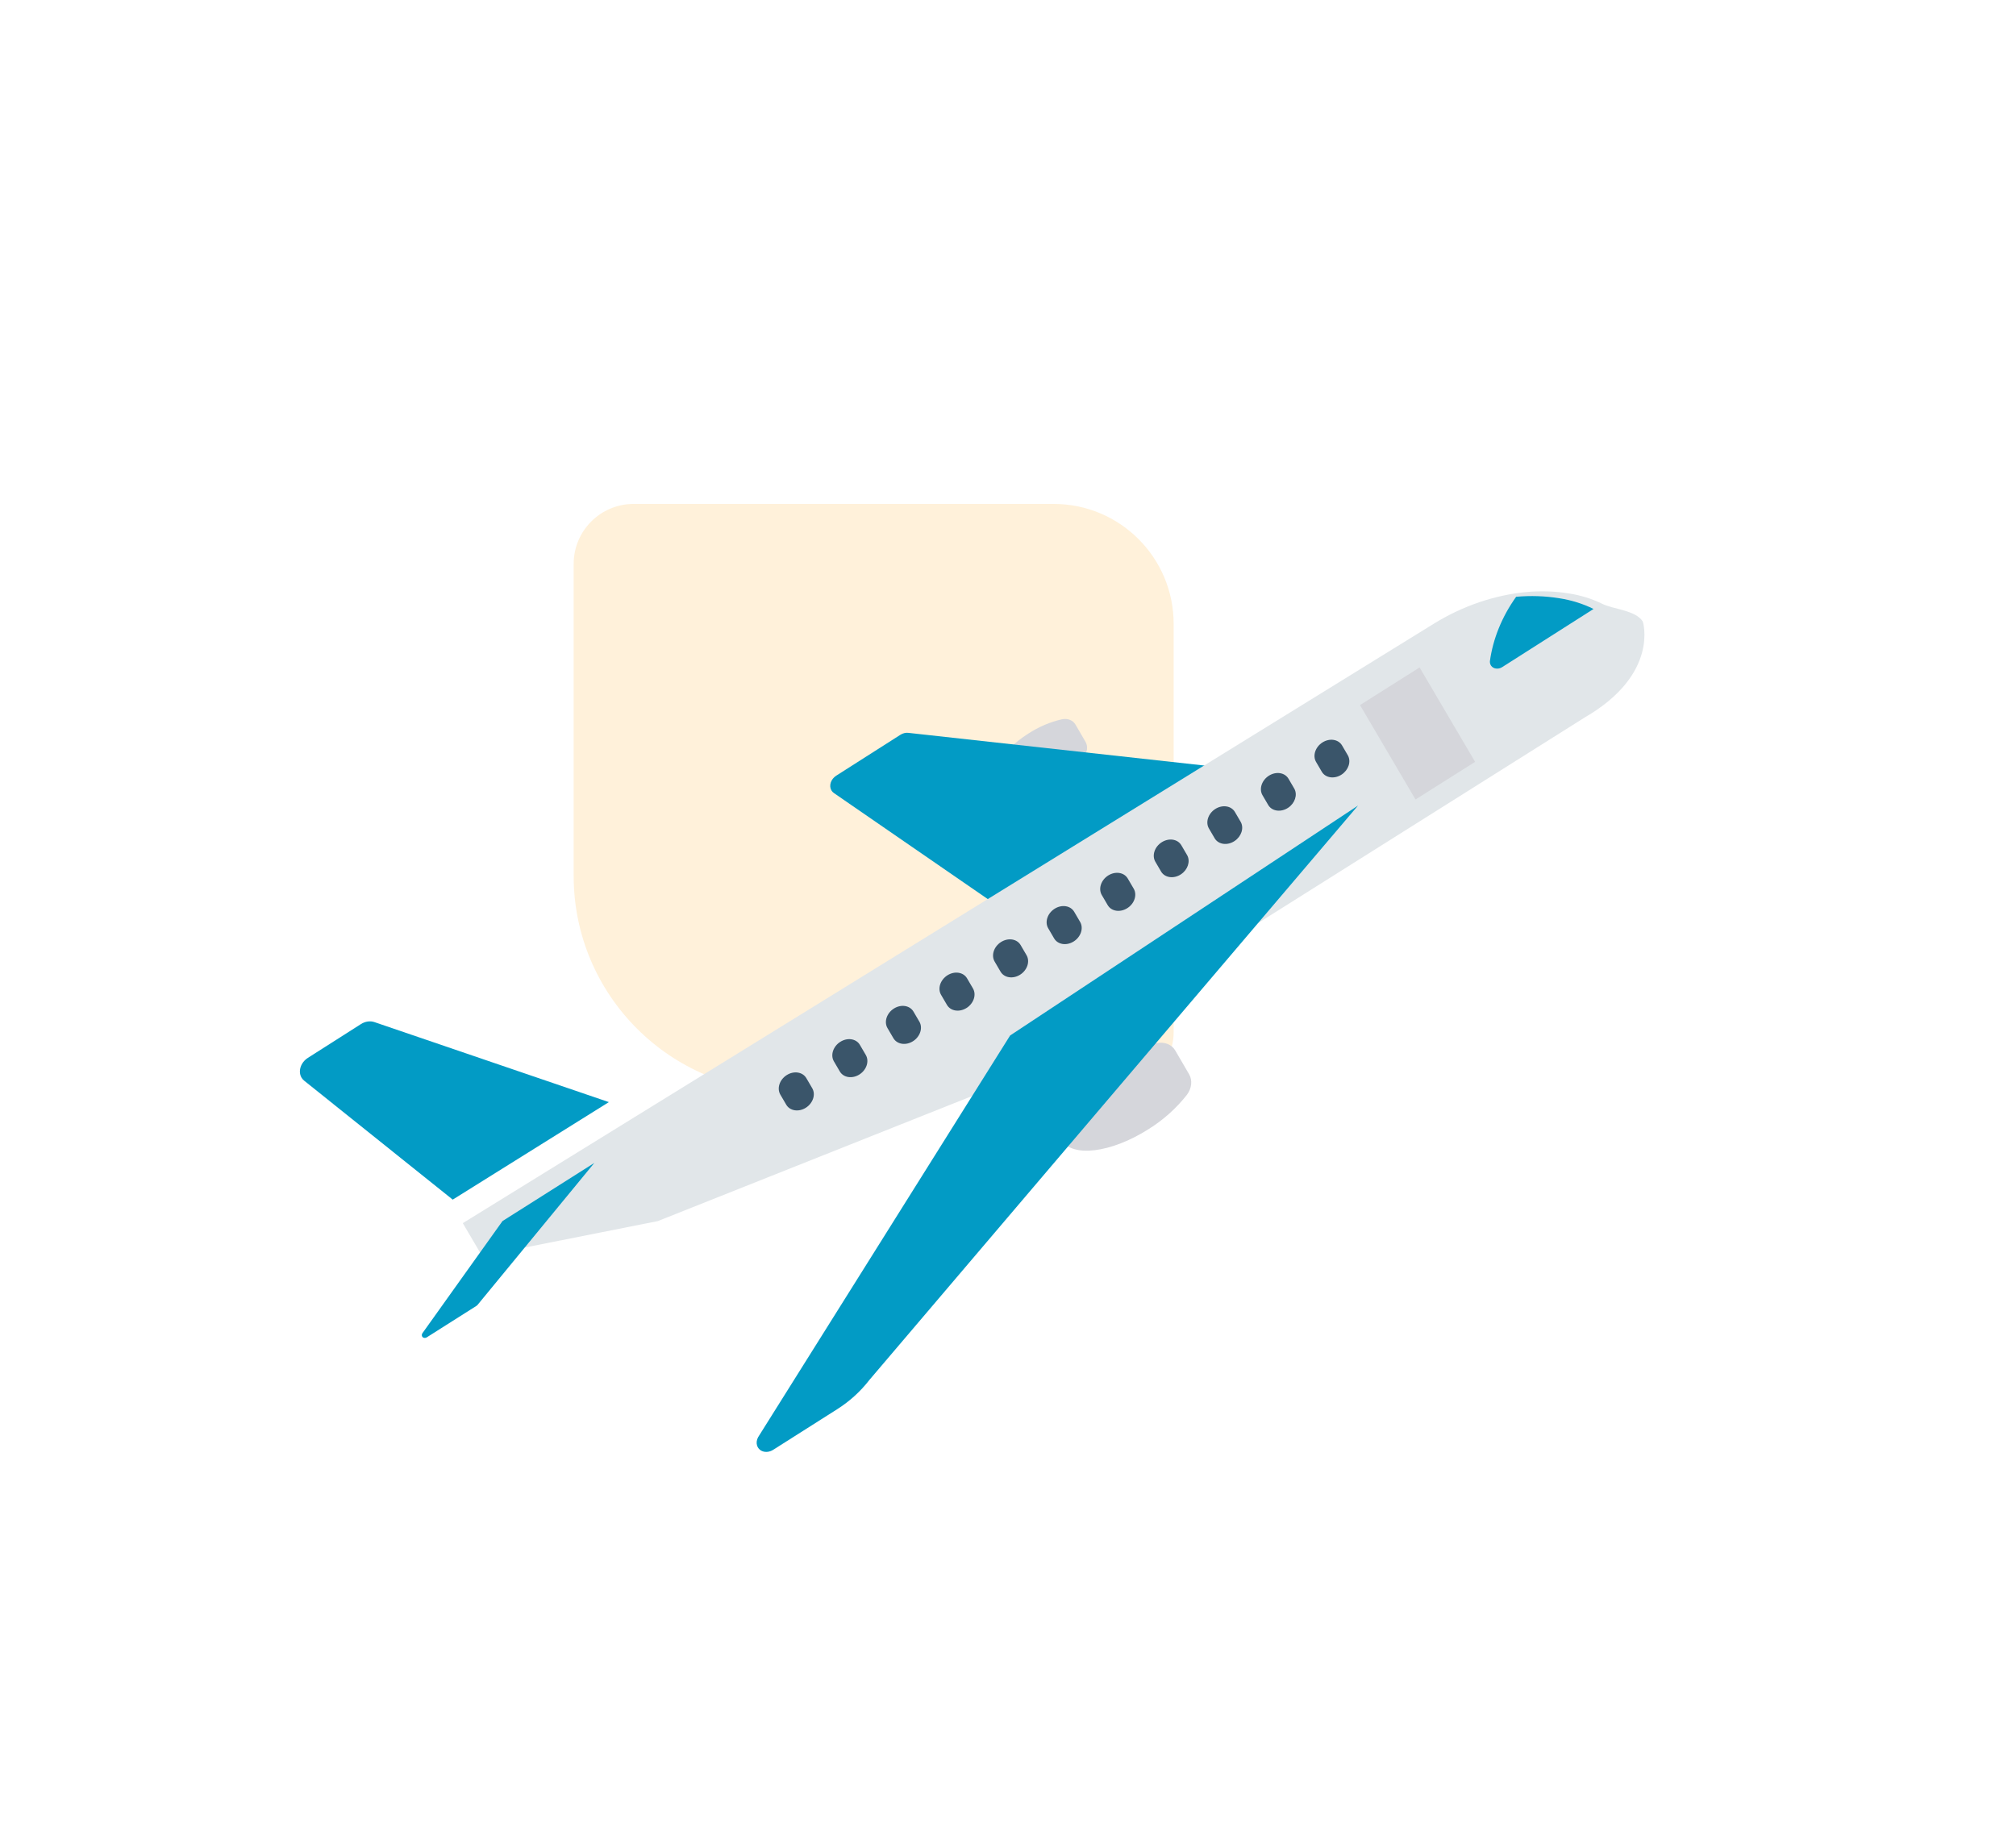
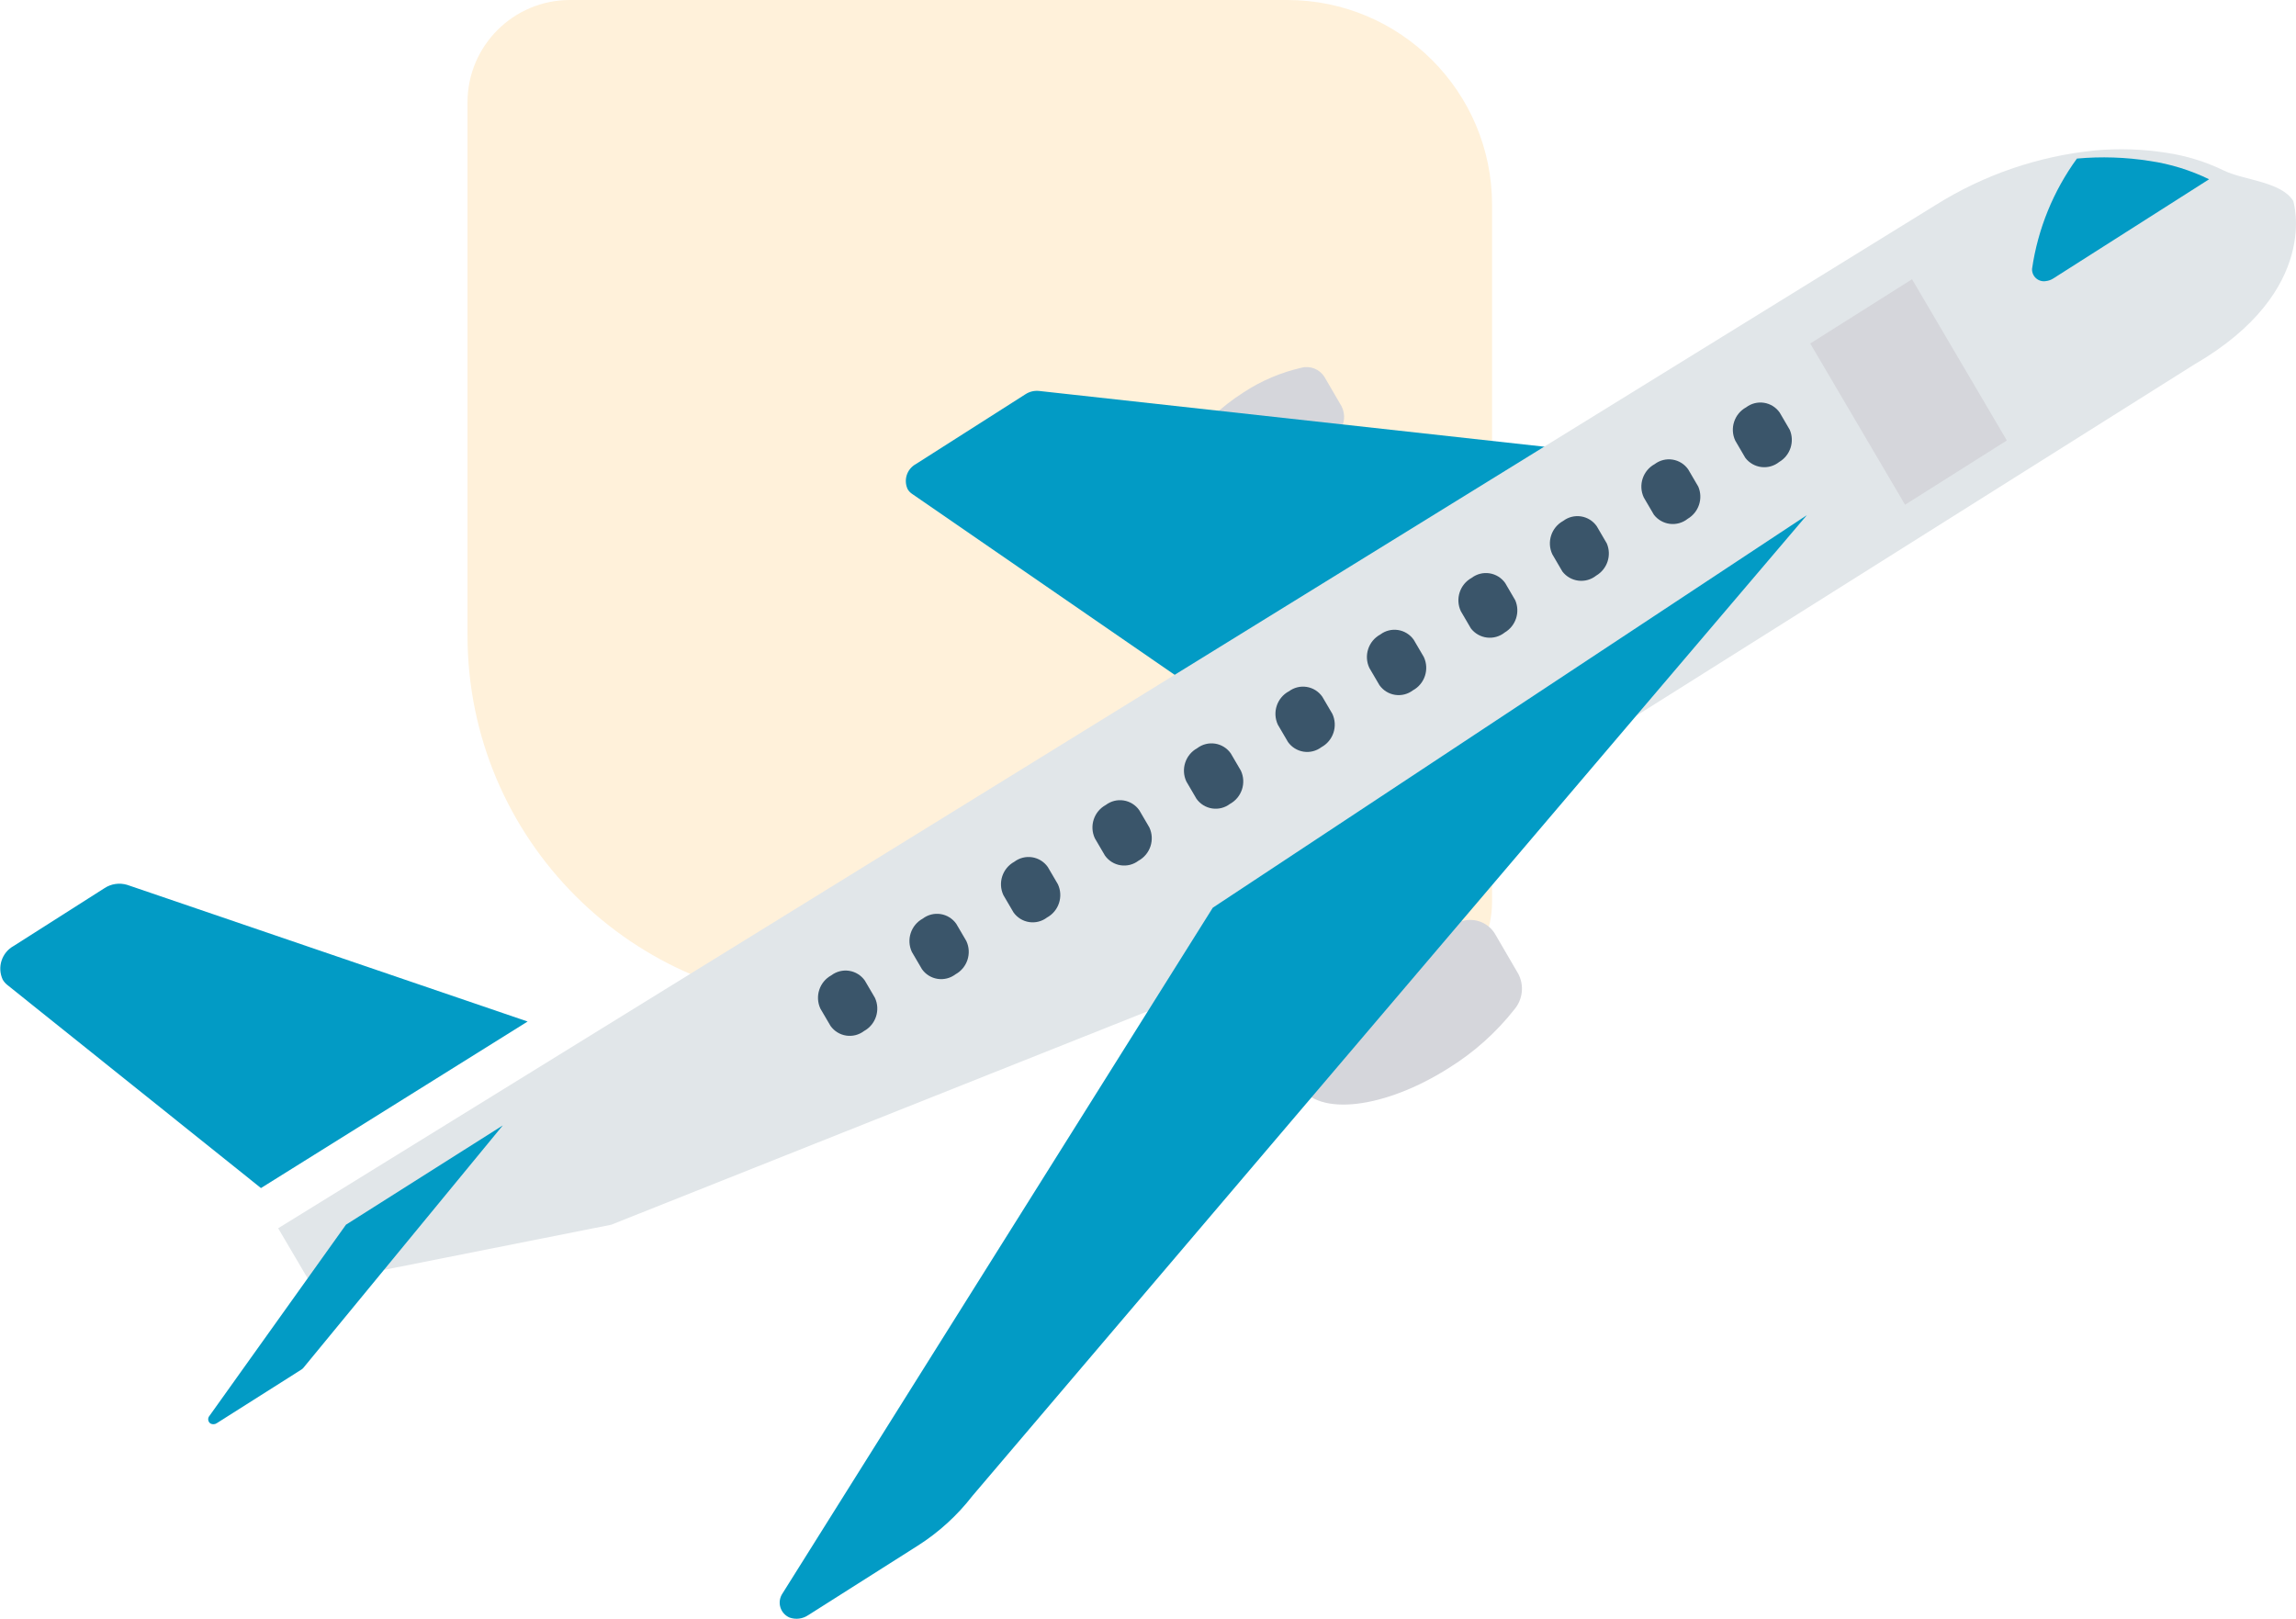
- <svg xmlns="http://www.w3.org/2000/svg" width="168" height="154" viewBox="0 0 168 154" fill="none">
-   <path d="M47.805 73C47.805 82.941 55.864 91 65.805 91L92.805 91C95.567 91 97.805 88.761 97.805 86L97.805 52C97.805 46.477 93.328 42 87.805 42L52.805 42C50.044 42 47.805 44.239 47.805 47L47.805 73Z" fill="#FFF1DA" />
-   <path d="M96.389 86.941C95.031 87.246 93.708 87.809 92.502 88.597C89.361 90.598 87.534 93.455 88.421 94.977C89.308 96.499 92.573 96.109 95.714 94.108C96.936 93.349 98.021 92.378 98.903 91.256C99.312 90.714 99.386 90.038 99.091 89.533L97.939 87.556C97.645 87.049 97.037 86.809 96.389 86.941Z" fill="#D5D6DB" />
-   <path d="M88.502 59.948C87.517 60.169 86.558 60.578 85.683 61.149C83.407 62.6 82.081 64.671 82.723 65.774C83.366 66.877 85.734 66.594 88.011 65.143C88.897 64.592 89.684 63.888 90.324 63.074C90.62 62.681 90.673 62.192 90.459 61.826L89.625 60.394C89.413 60.027 88.972 59.852 88.502 59.948Z" fill="#D5D6DB" />
-   <path d="M75.688 61.079C75.469 61.054 75.235 61.113 75.032 61.242L69.684 64.65C69.237 64.935 69.058 65.482 69.284 65.873C69.336 65.963 69.407 66.039 69.494 66.098L82.675 75.183L100.509 63.819L75.688 61.079Z" fill="#029BC5" />
-   <path d="M132.065 59.794L83.533 90.346L54.82 101.772L40.177 104.682L38.566 101.945L119.461 51.998C121.872 50.504 124.558 49.586 127.246 49.339C128.424 49.237 129.587 49.276 130.708 49.455C131.702 49.606 132.645 49.896 133.508 50.319C134.472 50.797 136.307 50.852 136.901 51.805C136.903 51.803 138.305 56.178 132.065 59.794Z" fill="#E1E6E9" />
-   <path d="M84.176 86.304L63.181 119.774C62.919 120.244 63.074 120.77 63.528 120.949C63.807 121.059 64.148 121.016 64.434 120.834L69.778 117.444C70.806 116.791 71.716 115.963 72.452 115.009L113.169 67.14L84.176 86.304Z" fill="#029BC5" />
-   <path d="M31.197 85.186C30.846 85.066 30.43 85.129 30.078 85.353L25.66 88.166C25.058 88.549 24.819 89.285 25.124 89.811C25.183 89.911 25.258 89.999 25.349 90.071L37.726 99.984L50.739 91.856L31.197 85.186Z" fill="#029BC5" />
-   <path d="M41.874 101.771L35.213 111.1C35.115 111.234 35.138 111.403 35.264 111.476C35.355 111.529 35.479 111.519 35.58 111.452L39.708 108.836C39.74 108.815 39.769 108.79 39.793 108.761L49.527 96.926L41.874 101.771Z" fill="#029BC5" />
-   <path d="M129.911 49.857C128.757 49.672 127.559 49.632 126.346 49.739C125.165 51.39 124.411 53.245 124.157 55.118C124.139 55.494 124.442 55.765 124.835 55.723C124.957 55.71 125.079 55.667 125.188 55.598L132.796 50.754C131.906 50.315 130.935 50.013 129.911 49.857Z" fill="#029BC5" />
-   <path d="M113.332 58.765L118.299 55.628L122.926 63.497L117.959 66.634L113.332 58.765Z" fill="#D5D6DB" />
-   <path d="M110.207 61.877C109.608 62.257 109.369 62.986 109.673 63.505L110.165 64.347C110.489 64.854 111.228 64.943 111.816 64.546C112.376 64.168 112.602 63.481 112.332 62.974L111.84 62.133C111.536 61.613 110.805 61.499 110.207 61.877Z" fill="#3A556A" />
-   <path d="M105.742 64.65C105.144 65.029 104.904 65.758 105.208 66.278L105.701 67.12C106.025 67.626 106.764 67.715 107.352 67.319C107.912 66.941 108.137 66.254 107.868 65.747L107.375 64.905C107.071 64.386 106.341 64.272 105.742 64.65Z" fill="#3A556A" />
-   <path d="M101.276 67.423C100.679 67.803 100.44 68.531 100.744 69.05L101.236 69.892C101.56 70.399 102.299 70.488 102.887 70.091C103.447 69.713 103.673 69.026 103.403 68.519L102.911 67.677C102.607 67.158 101.875 67.044 101.276 67.423Z" fill="#3A556A" />
-   <path d="M96.812 70.196C96.214 70.575 95.976 71.303 96.279 71.823L96.772 72.665C97.096 73.171 97.835 73.26 98.423 72.863C98.983 72.486 99.208 71.799 98.939 71.292L98.446 70.45C98.142 69.93 97.411 69.817 96.812 70.196Z" fill="#3A556A" />
-   <path d="M92.348 72.968C91.75 73.348 91.511 74.076 91.815 74.596L92.308 75.438C92.611 75.957 93.343 76.071 93.941 75.692C94.539 75.313 94.778 74.585 94.475 74.066L93.982 73.224C93.679 72.704 92.948 72.589 92.349 72.968C92.349 72.968 92.349 72.968 92.348 72.968Z" fill="#3A556A" />
-   <path d="M87.884 75.741C87.285 76.121 87.047 76.849 87.351 77.368L87.843 78.211C88.147 78.73 88.878 78.844 89.477 78.465C90.075 78.086 90.314 77.358 90.01 76.838L89.518 75.996C89.215 75.476 88.484 75.362 87.885 75.74C87.885 75.74 87.884 75.741 87.884 75.741Z" fill="#3A556A" />
-   <path d="M83.419 78.513C82.821 78.893 82.582 79.621 82.886 80.141L83.379 80.983C83.683 81.502 84.415 81.615 85.013 81.235C85.609 80.856 85.848 80.13 85.545 79.611L85.053 78.769C84.749 78.249 84.018 78.135 83.419 78.513Z" fill="#3A556A" />
-   <path d="M78.954 81.286C78.356 81.666 78.118 82.394 78.422 82.913L78.914 83.756C79.219 84.275 79.95 84.387 80.548 84.008C81.145 83.629 81.383 82.902 81.081 82.383L80.588 81.541C80.285 81.022 79.553 80.907 78.954 81.286Z" fill="#3A556A" />
-   <path d="M74.49 84.058C73.892 84.438 73.653 85.166 73.957 85.686L74.45 86.528C74.754 87.047 75.486 87.159 76.084 86.78C76.68 86.401 76.919 85.674 76.617 85.156L76.124 84.314C75.82 83.794 75.089 83.68 74.49 84.058Z" fill="#3A556A" />
-   <path d="M70.025 86.832C69.426 87.21 69.187 87.939 69.491 88.458L69.492 88.459L69.984 89.301C70.288 89.82 71.02 89.933 71.618 89.553C72.215 89.174 72.453 88.448 72.151 87.929L71.658 87.087C71.355 86.567 70.623 86.453 70.025 86.832Z" fill="#3A556A" />
-   <path d="M65.561 89.603C64.963 89.982 64.724 90.71 65.028 91.23L65.028 91.231L65.521 92.073C65.825 92.592 66.557 92.704 67.155 92.325C67.751 91.946 67.99 91.219 67.688 90.701L67.195 89.859C66.891 89.339 66.16 89.225 65.561 89.603Z" fill="#3A556A" />
+ <svg xmlns="http://www.w3.org/2000/svg" width="112.046" height="79.009" viewBox="0 0 112.046 79.009">
+   <g id="Plain" transform="translate(-24.991 -42)">
+     <path id="Path_1" data-name="Path 1" d="M47.805,73a18,18,0,0,0,18,18h27a5,5,0,0,0,5-5V52a10,10,0,0,0-10-10h-35a5,5,0,0,0-5,5Z" fill="#fff1da" />
+     <path id="Path_2" data-name="Path 2" d="M96.389,86.941A11.889,11.889,0,0,0,92.5,88.6c-3.141,2-4.968,4.858-4.081,6.38s4.152,1.133,7.293-.868A12.384,12.384,0,0,0,98.9,91.256a1.565,1.565,0,0,0,.188-1.722l-1.152-1.977A1.412,1.412,0,0,0,96.389,86.941Z" fill="#d5d6db" />
+     <path id="Path_3" data-name="Path 3" d="M88.5,59.948a8.627,8.627,0,0,0-2.819,1.2c-2.277,1.451-3.6,3.522-2.96,4.625s3.011.82,5.288-.63a8.988,8.988,0,0,0,2.313-2.069,1.134,1.134,0,0,0,.136-1.248l-.834-1.432A1.023,1.023,0,0,0,88.5,59.948Z" fill="#d5d6db" />
+     <path id="Path_4" data-name="Path 4" d="M75.688,61.079a1.02,1.02,0,0,0-.656.163L69.684,64.65a.942.942,0,0,0-.4,1.223.694.694,0,0,0,.209.225l13.182,9.085,17.834-11.365Z" fill="#029bc5" />
+     <path id="Path_5" data-name="Path 5" d="M132.065,59.794,83.533,90.346,54.82,101.772l-14.643,2.91-1.611-2.737L119.461,52a17.994,17.994,0,0,1,7.785-2.66,14.212,14.212,0,0,1,3.462.116,9.66,9.66,0,0,1,2.8.863c.964.478,2.8.533,3.393,1.486C136.9,51.8,138.3,56.178,132.065,59.794Z" fill="#e1e6e9" />
+     <path id="Path_6" data-name="Path 6" d="M84.176,86.3l-21,33.47a.794.794,0,0,0,.347,1.175,1.016,1.016,0,0,0,.906-.115l5.344-3.39a10.486,10.486,0,0,0,2.674-2.435L113.169,67.14Z" fill="#029bc5" />
+     <path id="Path_7" data-name="Path 7" d="M31.2,85.186a1.318,1.318,0,0,0-1.119.166L25.66,88.166a1.267,1.267,0,0,0-.536,1.645.935.935,0,0,0,.225.26l12.377,9.912,13.013-8.128Z" fill="#029bc5" />
+     <path id="Path_8" data-name="Path 8" d="M41.874,101.771,35.213,111.1a.251.251,0,0,0,.051.376.3.3,0,0,0,.316-.024l4.128-2.616a.382.382,0,0,0,.085-.075l9.734-11.835Z" fill="#029bc5" />
+     <path id="Path_9" data-name="Path 9" d="M129.911,49.857a14.489,14.489,0,0,0-3.565-.118,12.1,12.1,0,0,0-2.189,5.379.579.579,0,0,0,.678.6.834.834,0,0,0,.353-.125l7.608-4.844A9.889,9.889,0,0,0,129.911,49.857Z" fill="#029bc5" />
+     <path id="Path_10" data-name="Path 10" d="M113.332,58.765l4.967-3.137,4.627,7.869-4.967,3.137Z" fill="#d5d6db" />
+     <path id="Path_11" data-name="Path 11" d="M110.207,61.877a1.25,1.25,0,0,0-.534,1.628l.492.842a1.164,1.164,0,0,0,1.651.2,1.252,1.252,0,0,0,.516-1.571l-.492-.842A1.148,1.148,0,0,0,110.207,61.877Z" fill="#3a556a" />
+     <path id="Path_12" data-name="Path 12" d="M105.742,64.65a1.251,1.251,0,0,0-.534,1.628l.493.842a1.164,1.164,0,0,0,1.651.2,1.254,1.254,0,0,0,.516-1.571l-.493-.842A1.148,1.148,0,0,0,105.742,64.65Z" fill="#3a556a" />
+     <path id="Path_13" data-name="Path 13" d="M101.276,67.423a1.251,1.251,0,0,0-.532,1.627l.492.842a1.164,1.164,0,0,0,1.651.2,1.252,1.252,0,0,0,.516-1.571l-.492-.842A1.149,1.149,0,0,0,101.276,67.423Z" fill="#3a556a" />
+     <path id="Path_14" data-name="Path 14" d="M96.812,70.2a1.251,1.251,0,0,0-.533,1.627l.492.842a1.164,1.164,0,0,0,1.651.2,1.253,1.253,0,0,0,.515-1.572l-.492-.842A1.149,1.149,0,0,0,96.812,70.2Z" fill="#3a556a" />
+     <path id="Path_15" data-name="Path 15" d="M92.348,72.968a1.251,1.251,0,0,0-.533,1.628l.493.842a1.148,1.148,0,0,0,1.633.254,1.25,1.25,0,0,0,.534-1.626l-.493-.842a1.147,1.147,0,0,0-1.633-.256Z" fill="#3a556a" />
+     <path id="Path_16" data-name="Path 16" d="M87.884,75.741a1.251,1.251,0,0,0-.533,1.628l.493.842a1.148,1.148,0,0,0,1.633.254,1.25,1.25,0,0,0,.534-1.626L89.518,76a1.147,1.147,0,0,0-1.633-.256Z" fill="#3a556a" />
+     <path id="Path_17" data-name="Path 17" d="M83.419,78.513a1.251,1.251,0,0,0-.533,1.628l.493.842a1.148,1.148,0,0,0,1.634.252,1.25,1.25,0,0,0,.533-1.624l-.493-.842A1.148,1.148,0,0,0,83.419,78.513Z" fill="#3a556a" />
+     <path id="Path_18" data-name="Path 18" d="M78.954,81.286a1.251,1.251,0,0,0-.533,1.628l.493.842a1.148,1.148,0,0,0,1.634.252,1.25,1.25,0,0,0,.533-1.624l-.493-.842A1.148,1.148,0,0,0,78.954,81.286Z" fill="#3a556a" />
+     <path id="Path_19" data-name="Path 19" d="M74.49,84.058a1.251,1.251,0,0,0-.533,1.628l.493.842a1.148,1.148,0,0,0,1.634.252,1.25,1.25,0,0,0,.533-1.624l-.493-.842A1.149,1.149,0,0,0,74.49,84.058Z" fill="#3a556a" />
+     <path id="Path_20" data-name="Path 20" d="M70.024,86.831a1.25,1.25,0,0,0-.534,1.627h0l.493.842a1.148,1.148,0,0,0,1.634.252,1.25,1.25,0,0,0,.533-1.624l-.493-.842A1.148,1.148,0,0,0,70.024,86.831Z" fill="#3a556a" />
+     <path id="Path_21" data-name="Path 21" d="M65.561,89.6a1.25,1.25,0,0,0-.534,1.626h0l.493.842a1.148,1.148,0,0,0,1.634.252,1.25,1.25,0,0,0,.533-1.624l-.493-.842A1.149,1.149,0,0,0,65.561,89.6Z" fill="#3a556a" />
+   </g>
</svg>
